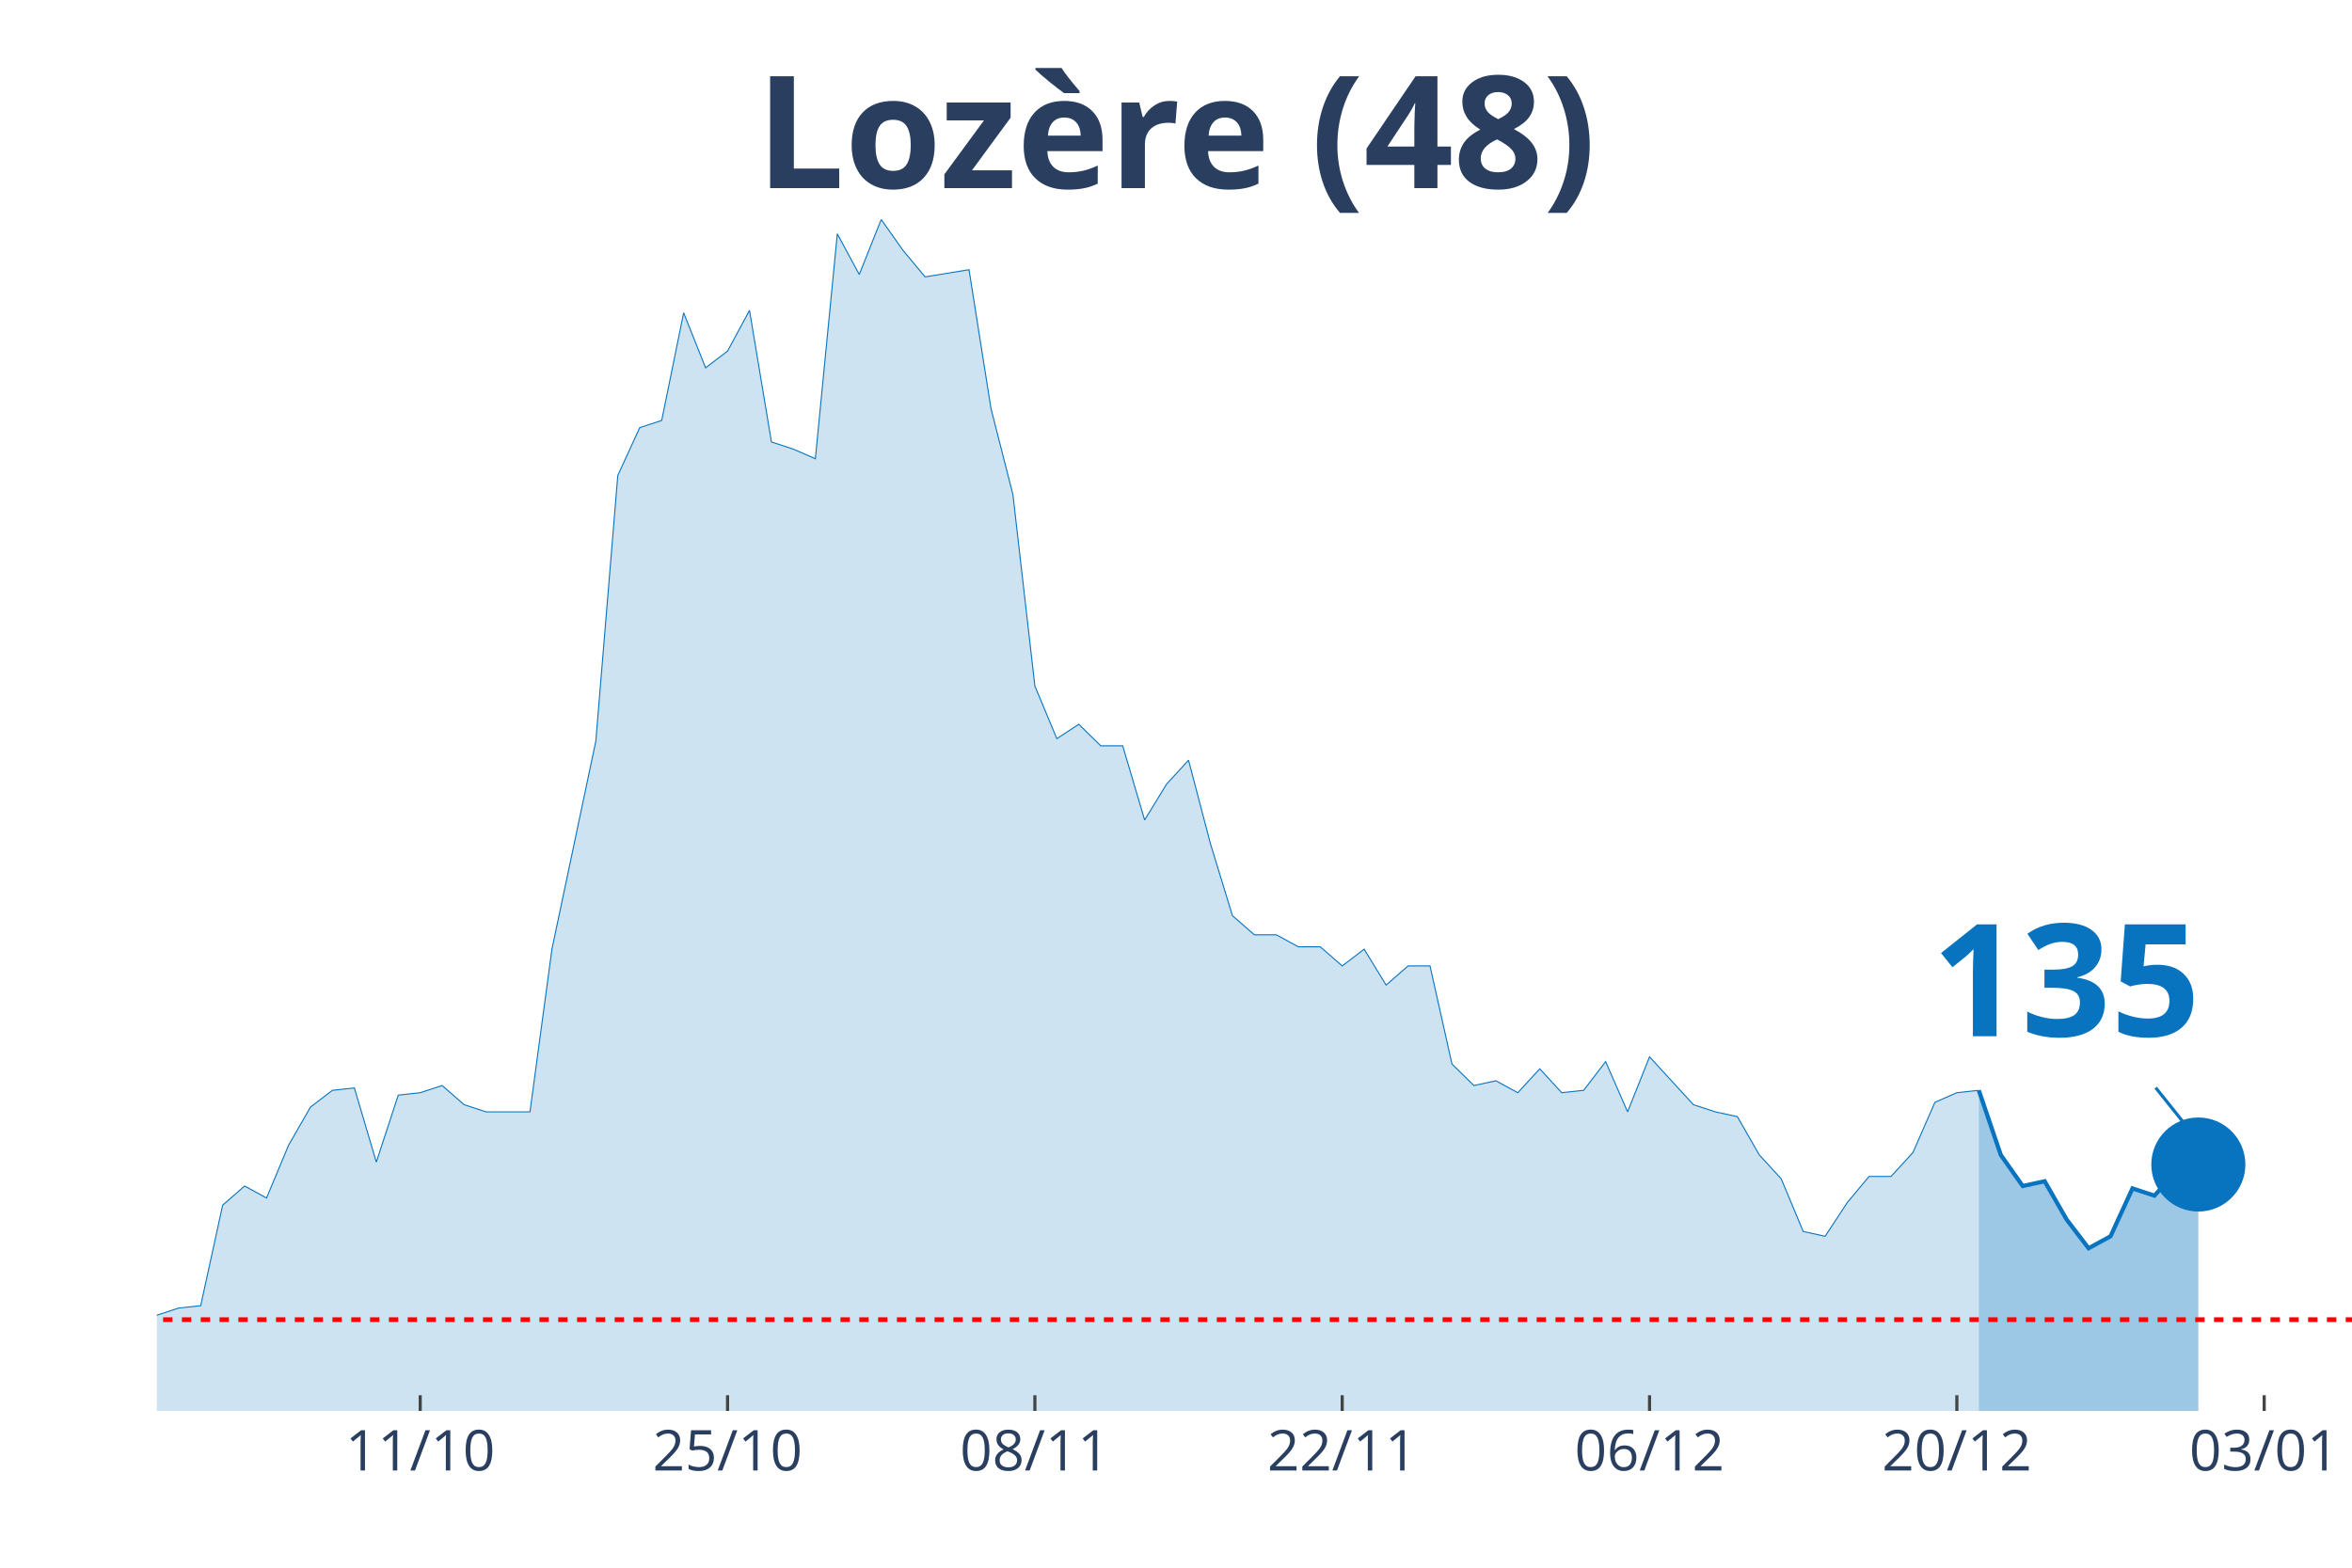
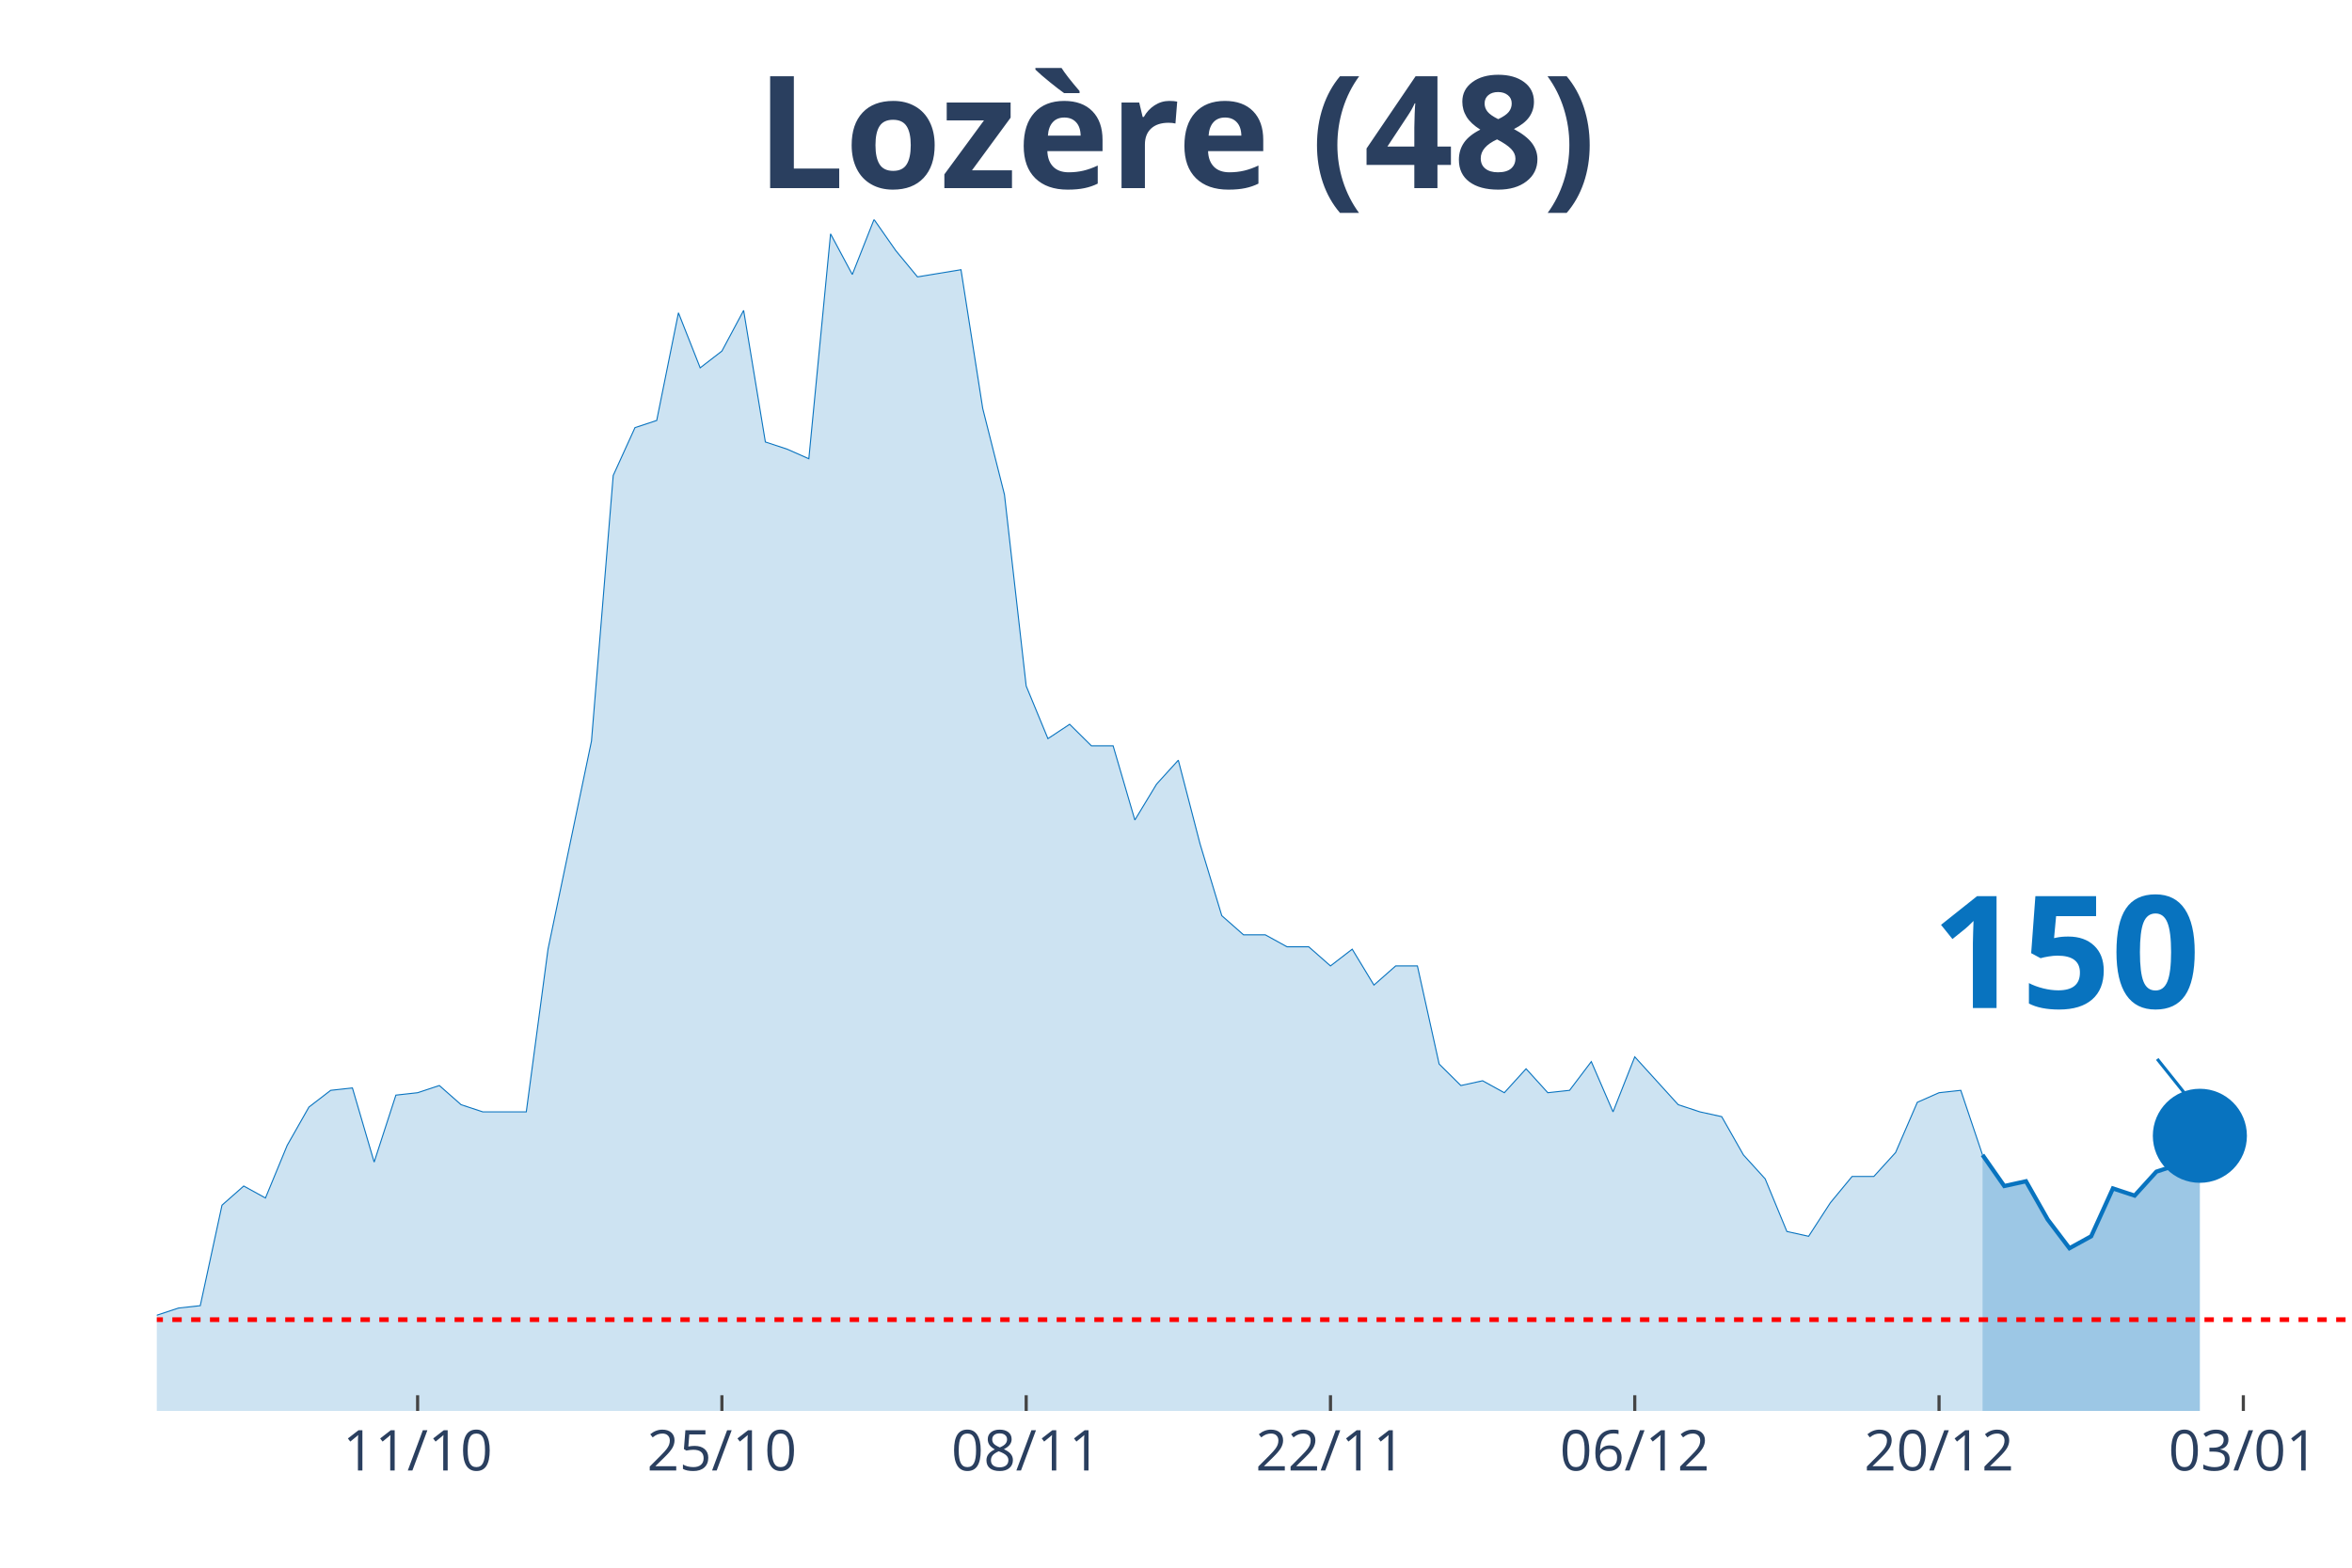
<svg xmlns="http://www.w3.org/2000/svg" class="main-svg" width="1125" height="750" style="" viewBox="0 0 750 500">
  <rect x="0" y="0" width="750" height="500" style="fill: rgb(0, 0, 0); fill-opacity: 0;" />
-   <defs id="defs-84991b">
+   <defs id="defs-3ace4f">
    <g class="clips">
-       <clipPath id="clip84991bxyplot" class="plotclip">
+       <clipPath id="clip3ace4fxyplot" class="plotclip">
        <rect width="700" height="380" />
      </clipPath>
-       <clipPath class="axesclip" id="clip84991bx">
+       <clipPath class="axesclip" id="clip3ace4fx">
        <rect x="50" y="0" width="700" height="500" />
      </clipPath>
-       <clipPath class="axesclip" id="clip84991by">
+       <clipPath class="axesclip" id="clip3ace4fy">
        <rect x="0" y="70" width="750" height="380" />
      </clipPath>
-       <clipPath class="axesclip" id="clip84991bxy">
+       <clipPath class="axesclip" id="clip3ace4fxy">
        <rect x="50" y="70" width="700" height="380" />
      </clipPath>
    </g>
    <g class="gradients" />
  </defs>
  <g class="bglayer">
    <rect class="bg" x="50" y="70" width="700" height="380" style="fill: rgb(0, 0, 0); fill-opacity: 0; stroke-width: 0;" />
  </g>
  <g class="layer-below">
    <g class="imagelayer" />
    <g class="shapelayer" />
  </g>
  <g class="cartesianlayer">
    <g class="subplot xy">
      <g class="layer-subplot">
        <g class="shapelayer" />
        <g class="imagelayer" />
      </g>
      <g class="gridlayer">
        <g class="x">
-           <path class="xgrid crisp" transform="translate(134,0)" d="M0,70v380" style="stroke: rgb(255, 255, 255); stroke-opacity: 1; stroke-width: 1px;" />
-           <path class="xgrid crisp" transform="translate(232,0)" d="M0,70v380" style="stroke: rgb(255, 255, 255); stroke-opacity: 1; stroke-width: 1px;" />
-           <path class="xgrid crisp" transform="translate(330,0)" d="M0,70v380" style="stroke: rgb(255, 255, 255); stroke-opacity: 1; stroke-width: 1px;" />
-           <path class="xgrid crisp" transform="translate(428,0)" d="M0,70v380" style="stroke: rgb(255, 255, 255); stroke-opacity: 1; stroke-width: 1px;" />
-           <path class="xgrid crisp" transform="translate(526,0)" d="M0,70v380" style="stroke: rgb(255, 255, 255); stroke-opacity: 1; stroke-width: 1px;" />
-           <path class="xgrid crisp" transform="translate(624,0)" d="M0,70v380" style="stroke: rgb(255, 255, 255); stroke-opacity: 1; stroke-width: 1px;" />
-           <path class="xgrid crisp" transform="translate(722,0)" d="M0,70v380" style="stroke: rgb(255, 255, 255); stroke-opacity: 1; stroke-width: 1px;" />
+           <path class="xgrid crisp" transform="translate(133.17,0)" d="M0,70v380" style="stroke: rgb(255, 255, 255); stroke-opacity: 1; stroke-width: 1px;" />
+           <path class="xgrid crisp" transform="translate(230.2,0)" d="M0,70v380" style="stroke: rgb(255, 255, 255); stroke-opacity: 1; stroke-width: 1px;" />
+           <path class="xgrid crisp" transform="translate(327.23,0)" d="M0,70v380" style="stroke: rgb(255, 255, 255); stroke-opacity: 1; stroke-width: 1px;" />
+           <path class="xgrid crisp" transform="translate(424.26,0)" d="M0,70v380" style="stroke: rgb(255, 255, 255); stroke-opacity: 1; stroke-width: 1px;" />
+           <path class="xgrid crisp" transform="translate(521.29,0)" d="M0,70v380" style="stroke: rgb(255, 255, 255); stroke-opacity: 1; stroke-width: 1px;" />
+           <path class="xgrid crisp" transform="translate(618.32,0)" d="M0,70v380" style="stroke: rgb(255, 255, 255); stroke-opacity: 1; stroke-width: 1px;" />
+           <path class="xgrid crisp" transform="translate(715.35,0)" d="M0,70v380" style="stroke: rgb(255, 255, 255); stroke-opacity: 1; stroke-width: 1px;" />
        </g>
        <g class="y" />
      </g>
      <g class="zerolinelayer" />
      <path class="xlines-below" />
      <path class="ylines-below" />
      <g class="overlines-below" />
      <g class="xaxislayer-below" />
      <g class="yaxislayer-below" />
      <g class="overaxes-below" />
-       <g class="plot" transform="translate(50, 70)" clip-path="url('#clip84991bxyplot')">
+       <g class="plot" transform="translate(50, 70)" clip-path="url('#clip3ace4fxyplot')">
        <g class="scatterlayer mlayer">
-           <g class="trace scatter trace1b43a9" style="stroke-miterlimit: 2;">
+           <g class="trace scatter trace1b5d2d" style="stroke-miterlimit: 2;">
            <g class="fills">
              <g>
-                 <path class="js-fill" d="M581,380L-952,380L-952,379.24L-350,377.71L-343,375.42L-273,372.37L-266,370.84L-217,367.03L-210,367.03L-196,357.11L-189,356.35L-182,356.35L-175,359.4L-161,357.11L-154,360.16L-147,365.5L-140,364.74L-133,363.98L-126,351L-112,351L-105,347.19L-98,341.08L-91,342.61L-77,344.14L-70,338.03L-63,334.98L-56,336.51L-49,338.8L-42,338.8L-35,339.56L-28,345.66L-21,347.95L-14,342.61L0,349.48L7,347.19L14,346.43L21,314.38L28,308.27L35,312.09L42,295.3L49,283.09L56,277.75L63,276.99L70,300.64L77,279.28L84,278.51L91,276.22L98,282.33L105,284.62L119,284.62L126,232.73L140,166.35L147,81.65L154,66.39L161,64.1L168,29.76L175,47.31L182,41.97L189,29L196,70.96L203,73.25L210,76.31L217,4.58L224,17.55L231,0L238,9.92L245,18.31L259,16.02L266,60.28L273,87.75L280,148.8L287,165.58L294,161L301,167.87L308,167.87L315,191.53L322,180.08L329,172.45L336,199.16L343,222.05L350,228.15L357,228.15L364,231.97L371,231.97L378,238.07L385,232.73L392,244.18L399,238.07L406,238.07L413,269.36L420,276.22L427,274.7L434,278.51L441,270.88L448,278.51L455,277.75L462,268.59L469,284.62L476,267.07L490,282.33L497,284.62L504,286.14L511,298.35L518,305.98L525,322.77L532,324.3L539,313.61L546,305.22L553,305.22L560,297.59L567,281.57L574,278.51L581,277.75" style="fill: rgb(8, 115, 191); fill-opacity: 0.2; stroke-width: 0;" />
+                 <path class="js-fill" d="M582.18,380L-942.57,380L-942.57,379.24L-346.53,377.71L-339.6,375.42L-270.3,372.37L-263.37,370.84L-214.85,367.03L-207.92,367.03L-194.06,357.11L-187.13,356.35L-180.2,356.35L-173.27,359.4L-159.41,357.11L-152.48,360.16L-145.54,365.5L-138.61,364.74L-131.68,363.98L-124.75,351L-110.89,351L-103.96,347.19L-97.03,341.08L-90.1,342.61L-76.24,344.14L-69.31,338.03L-62.38,334.98L-55.45,336.51L-48.51,338.8L-41.58,338.8L-34.65,339.56L-27.72,345.66L-20.79,347.95L-13.86,342.61L0,349.48L6.93,347.19L13.86,346.43L20.79,314.38L27.72,308.27L34.65,312.09L41.58,295.3L48.51,283.09L55.45,277.75L62.38,276.99L69.31,300.64L76.24,279.28L83.17,278.51L90.1,276.22L97.03,282.33L103.96,284.62L117.82,284.62L124.75,232.73L138.61,166.35L145.54,81.65L152.48,66.39L159.41,64.1L166.34,29.76L173.27,47.31L180.2,41.97L187.13,29L194.06,70.96L200.99,73.25L207.92,76.31L214.85,4.58L221.78,17.55L228.71,0L235.64,9.92L242.57,18.31L256.44,16.02L263.37,60.28L270.3,87.75L277.23,148.8L284.16,165.58L291.09,161L298.02,167.87L304.95,167.87L311.88,191.53L318.81,180.08L325.74,172.45L332.67,199.16L339.6,222.05L346.53,228.15L353.47,228.15L360.4,231.97L367.33,231.97L374.26,238.07L381.19,232.73L388.12,244.18L395.05,238.07L401.98,238.07L408.91,269.36L415.84,276.22L422.77,274.7L429.7,278.51L436.63,270.88L443.56,278.51L450.5,277.75L457.43,268.59L464.36,284.62L471.29,267.07L485.15,282.33L492.08,284.62L499.01,286.14L505.94,298.35L512.87,305.98L519.8,322.77L526.73,324.3L533.66,313.61L540.59,305.22L547.52,305.22L554.46,297.59L561.39,281.57L568.32,278.51L575.25,277.75L582.18,298.35" style="fill: rgb(8, 115, 191); fill-opacity: 0.2; stroke-width: 0;" />
              </g>
            </g>
            <g class="errorbars" />
            <g class="lines">
-               <path class="js-line" d="M-952,379.24L-350,377.71L-343,375.42L-273,372.37L-266,370.84L-217,367.03L-210,367.03L-196,357.11L-189,356.35L-182,356.35L-175,359.4L-161,357.11L-154,360.16L-147,365.5L-140,364.74L-133,363.98L-126,351L-112,351L-105,347.19L-98,341.08L-91,342.61L-77,344.14L-70,338.03L-63,334.98L-56,336.51L-49,338.8L-42,338.8L-35,339.56L-28,345.66L-21,347.95L-14,342.61L0,349.48L7,347.19L14,346.43L21,314.38L28,308.27L35,312.09L42,295.3L49,283.09L56,277.75L63,276.99L70,300.64L77,279.28L84,278.51L91,276.22L98,282.33L105,284.62L119,284.62L126,232.73L140,166.35L147,81.65L154,66.39L161,64.1L168,29.76L175,47.31L182,41.97L189,29L196,70.96L203,73.25L210,76.31L217,4.58L224,17.55L231,0L238,9.92L245,18.31L259,16.02L266,60.28L273,87.75L280,148.8L287,165.58L294,161L301,167.87L308,167.87L315,191.53L322,180.08L329,172.45L336,199.16L343,222.05L350,228.15L357,228.15L364,231.97L371,231.97L378,238.07L385,232.73L392,244.18L399,238.07L406,238.07L413,269.36L420,276.22L427,274.7L434,278.51L441,270.88L448,278.51L455,277.75L462,268.59L469,284.62L476,267.07L490,282.33L497,284.62L504,286.14L511,298.35L518,305.98L525,322.77L532,324.3L539,313.61L546,305.22L553,305.22L560,297.59L567,281.57L574,278.51L581,277.75" style="vector-effect: non-scaling-stroke; fill: none; stroke: rgb(8, 115, 191); stroke-opacity: 1; stroke-width: 0.5px; opacity: 1;" />
+               <path class="js-line" d="M-942.57,379.24L-346.53,377.71L-339.6,375.42L-270.3,372.37L-263.37,370.84L-214.85,367.03L-207.92,367.03L-194.06,357.11L-187.13,356.35L-180.2,356.35L-173.27,359.4L-159.41,357.11L-152.48,360.16L-145.54,365.5L-138.61,364.74L-131.68,363.98L-124.75,351L-110.89,351L-103.96,347.19L-97.03,341.08L-90.1,342.61L-76.24,344.14L-69.31,338.03L-62.38,334.98L-55.45,336.51L-48.51,338.8L-41.58,338.8L-34.65,339.56L-27.72,345.66L-20.79,347.95L-13.86,342.61L0,349.48L6.93,347.19L13.86,346.43L20.79,314.38L27.72,308.27L34.65,312.09L41.58,295.3L48.51,283.09L55.45,277.75L62.38,276.99L69.31,300.64L76.24,279.28L83.17,278.51L90.1,276.22L97.03,282.33L103.96,284.62L117.82,284.62L124.75,232.73L138.61,166.35L145.54,81.65L152.48,66.39L159.41,64.1L166.34,29.76L173.27,47.31L180.2,41.97L187.13,29L194.06,70.96L200.99,73.25L207.92,76.31L214.85,4.58L221.78,17.55L228.71,0L235.64,9.92L242.57,18.31L256.44,16.02L263.37,60.28L270.3,87.75L277.23,148.8L284.16,165.58L291.09,161L298.02,167.87L304.95,167.87L311.88,191.53L318.81,180.08L325.74,172.45L332.67,199.16L339.6,222.05L346.53,228.15L353.47,228.15L360.4,231.97L367.33,231.97L374.26,238.07L381.19,232.73L388.12,244.18L395.05,238.07L401.98,238.07L408.91,269.36L415.84,276.22L422.77,274.7L429.7,278.51L436.63,270.88L443.56,278.51L450.5,277.75L457.43,268.59L464.36,284.62L471.29,267.07L485.15,282.33L492.08,284.62L499.01,286.14L505.94,298.35L512.87,305.98L519.8,322.77L526.73,324.3L533.66,313.61L540.59,305.22L547.52,305.22L554.46,297.59L561.39,281.57L568.32,278.51L575.25,277.75L582.18,298.35" style="vector-effect: non-scaling-stroke; fill: none; stroke: rgb(8, 115, 191); stroke-opacity: 1; stroke-width: 0.5px; opacity: 1;" />
            </g>
            <g class="points" />
            <g class="text" />
          </g>
-           <g class="trace scatter tracedacf55" style="stroke-miterlimit: 2;">
+           <g class="trace scatter trace8c41a0" style="stroke-miterlimit: 2;">
            <g class="fills">
              <g>
-                 <path class="js-fill" d="M651,380L581,380L581,277.75L588,298.35L595,308.27L602,306.75L609,318.96L616,328.11L623,324.3L630,309.04L637,311.33L644,303.69L651,301.41" style="fill: rgb(8, 115, 191); fill-opacity: 0.4; stroke-width: 0;" />
+                 <path class="js-fill" d="M651.49,380L582.18,380L582.18,298.35L589.11,308.27L596.04,306.75L602.97,318.96L609.9,328.11L616.83,324.3L623.76,309.04L630.69,311.33L637.62,303.69L644.55,301.41L651.49,292.25" style="fill: rgb(8, 115, 191); fill-opacity: 0.4; stroke-width: 0;" />
              </g>
            </g>
            <g class="errorbars" />
            <g class="lines">
-               <path class="js-line" d="M581,277.75L588,298.35L595,308.27L602,306.75L609,318.96L616,328.11L623,324.3L630,309.04L637,311.33L644,303.69L651,301.41" style="vector-effect: non-scaling-stroke; fill: none; stroke: rgb(8, 115, 191); stroke-opacity: 1; stroke-width: 2px; opacity: 1;" />
+               <path class="js-line" d="M582.18,298.35L589.11,308.27L596.04,306.75L602.97,318.96L609.9,328.11L616.83,324.3L623.76,309.04L630.69,311.33L637.62,303.69L644.55,301.41L651.49,292.25" style="vector-effect: non-scaling-stroke; fill: none; stroke: rgb(8, 115, 191); stroke-opacity: 1; stroke-width: 2px; opacity: 1;" />
            </g>
            <g class="points" />
            <g class="text" />
          </g>
-           <g class="trace scatter traceef57c4" style="stroke-miterlimit: 2; opacity: 1;">
+           <g class="trace scatter trace1c96c3" style="stroke-miterlimit: 2; opacity: 1;">
            <g class="fills" />
            <g class="errorbars" />
            <g class="lines" />
            <g class="points">
-               <path class="point" transform="translate(651,301.41)" d="M15,0A15,15 0 1,1 0,-15A15,15 0 0,1 15,0Z" style="opacity: 1; stroke-width: 0px; fill: rgb(8, 115, 191); fill-opacity: 1;" />
+               <path class="point" transform="translate(651.49,292.25)" d="M15,0A15,15 0 1,1 0,-15A15,15 0 0,1 15,0Z" style="opacity: 1; stroke-width: 0px; fill: rgb(8, 115, 191); fill-opacity: 1;" />
            </g>
            <g class="text" />
          </g>
        </g>
      </g>
      <g class="overplot" />
      <path class="xlines-above crisp" style="fill: none; stroke-width: 1px; stroke: rgb(0, 0, 0); stroke-opacity: 0;" d="" />
      <path class="ylines-above crisp" style="fill: none;" d="M0,0" />
      <g class="overlines-above" />
      <g class="xaxislayer-above">
-         <path class="xtick ticks crisp" d="M0,450v-5" transform="translate(134,0)" style="stroke: rgb(68, 68, 68); stroke-opacity: 1; stroke-width: 1px;" />
-         <path class="xtick ticks crisp" d="M0,450v-5" transform="translate(232,0)" style="stroke: rgb(68, 68, 68); stroke-opacity: 1; stroke-width: 1px;" />
-         <path class="xtick ticks crisp" d="M0,450v-5" transform="translate(330,0)" style="stroke: rgb(68, 68, 68); stroke-opacity: 1; stroke-width: 1px;" />
-         <path class="xtick ticks crisp" d="M0,450v-5" transform="translate(428,0)" style="stroke: rgb(68, 68, 68); stroke-opacity: 1; stroke-width: 1px;" />
-         <path class="xtick ticks crisp" d="M0,450v-5" transform="translate(526,0)" style="stroke: rgb(68, 68, 68); stroke-opacity: 1; stroke-width: 1px;" />
-         <path class="xtick ticks crisp" d="M0,450v-5" transform="translate(624,0)" style="stroke: rgb(68, 68, 68); stroke-opacity: 1; stroke-width: 1px;" />
-         <path class="xtick ticks crisp" d="M0,450v-5" transform="translate(722,0)" style="stroke: rgb(68, 68, 68); stroke-opacity: 1; stroke-width: 1px;" />
+         <path class="xtick ticks crisp" d="M0,450v-5" transform="translate(133.17,0)" style="stroke: rgb(68, 68, 68); stroke-opacity: 1; stroke-width: 1px;" />
+         <path class="xtick ticks crisp" d="M0,450v-5" transform="translate(230.2,0)" style="stroke: rgb(68, 68, 68); stroke-opacity: 1; stroke-width: 1px;" />
+         <path class="xtick ticks crisp" d="M0,450v-5" transform="translate(327.23,0)" style="stroke: rgb(68, 68, 68); stroke-opacity: 1; stroke-width: 1px;" />
+         <path class="xtick ticks crisp" d="M0,450v-5" transform="translate(424.26,0)" style="stroke: rgb(68, 68, 68); stroke-opacity: 1; stroke-width: 1px;" />
+         <path class="xtick ticks crisp" d="M0,450v-5" transform="translate(521.29,0)" style="stroke: rgb(68, 68, 68); stroke-opacity: 1; stroke-width: 1px;" />
+         <path class="xtick ticks crisp" d="M0,450v-5" transform="translate(618.32,0)" style="stroke: rgb(68, 68, 68); stroke-opacity: 1; stroke-width: 1px;" />
+         <path class="xtick ticks crisp" d="M0,450v-5" transform="translate(715.35,0)" style="stroke: rgb(68, 68, 68); stroke-opacity: 1; stroke-width: 1px;" />
        <g class="xtick">
-           <text text-anchor="middle" x="0" y="469" transform="translate(134,0)" style="font-family: 'Open Sans', verdana, arial, sans-serif; font-size: 18px; fill: rgb(42, 63, 95); fill-opacity: 1; white-space: pre;">11/10</text>
+           <text text-anchor="middle" x="0" y="469" transform="translate(133.17,0)" style="font-family: 'Open Sans', verdana, arial, sans-serif; font-size: 18px; fill: rgb(42, 63, 95); fill-opacity: 1; white-space: pre;">11/10</text>
        </g>
        <g class="xtick">
-           <text text-anchor="middle" x="0" y="469" transform="translate(232,0)" style="font-family: 'Open Sans', verdana, arial, sans-serif; font-size: 18px; fill: rgb(42, 63, 95); fill-opacity: 1; white-space: pre;">25/10</text>
+           <text text-anchor="middle" x="0" y="469" transform="translate(230.2,0)" style="font-family: 'Open Sans', verdana, arial, sans-serif; font-size: 18px; fill: rgb(42, 63, 95); fill-opacity: 1; white-space: pre;">25/10</text>
        </g>
        <g class="xtick">
-           <text text-anchor="middle" x="0" y="469" transform="translate(330,0)" style="font-family: 'Open Sans', verdana, arial, sans-serif; font-size: 18px; fill: rgb(42, 63, 95); fill-opacity: 1; white-space: pre;">08/11</text>
+           <text text-anchor="middle" x="0" y="469" transform="translate(327.23,0)" style="font-family: 'Open Sans', verdana, arial, sans-serif; font-size: 18px; fill: rgb(42, 63, 95); fill-opacity: 1; white-space: pre;">08/11</text>
        </g>
        <g class="xtick">
-           <text text-anchor="middle" x="0" y="469" transform="translate(428,0)" style="font-family: 'Open Sans', verdana, arial, sans-serif; font-size: 18px; fill: rgb(42, 63, 95); fill-opacity: 1; white-space: pre;">22/11</text>
+           <text text-anchor="middle" x="0" y="469" transform="translate(424.26,0)" style="font-family: 'Open Sans', verdana, arial, sans-serif; font-size: 18px; fill: rgb(42, 63, 95); fill-opacity: 1; white-space: pre;">22/11</text>
        </g>
        <g class="xtick">
-           <text text-anchor="middle" x="0" y="469" transform="translate(526,0)" style="font-family: 'Open Sans', verdana, arial, sans-serif; font-size: 18px; fill: rgb(42, 63, 95); fill-opacity: 1; white-space: pre;">06/12</text>
+           <text text-anchor="middle" x="0" y="469" transform="translate(521.29,0)" style="font-family: 'Open Sans', verdana, arial, sans-serif; font-size: 18px; fill: rgb(42, 63, 95); fill-opacity: 1; white-space: pre;">06/12</text>
        </g>
        <g class="xtick">
-           <text text-anchor="middle" x="0" y="469" transform="translate(624,0)" style="font-family: 'Open Sans', verdana, arial, sans-serif; font-size: 18px; fill: rgb(42, 63, 95); fill-opacity: 1; white-space: pre;">20/12</text>
+           <text text-anchor="middle" x="0" y="469" transform="translate(618.32,0)" style="font-family: 'Open Sans', verdana, arial, sans-serif; font-size: 18px; fill: rgb(42, 63, 95); fill-opacity: 1; white-space: pre;">20/12</text>
        </g>
        <g class="xtick">
-           <text text-anchor="middle" x="0" y="469" transform="translate(722,0)" style="font-family: 'Open Sans', verdana, arial, sans-serif; font-size: 18px; fill: rgb(42, 63, 95); fill-opacity: 1; white-space: pre;">03/01</text>
+           <text text-anchor="middle" x="0" y="469" transform="translate(715.35,0)" style="font-family: 'Open Sans', verdana, arial, sans-serif; font-size: 18px; fill: rgb(42, 63, 95); fill-opacity: 1; white-space: pre;">03/01</text>
        </g>
      </g>
      <g class="yaxislayer-above" />
      <g class="overaxes-above" />
    </g>
  </g>
  <g class="polarlayer" />
  <g class="ternarylayer" />
  <g class="geolayer" />
  <g class="funnelarealayer" />
  <g class="pielayer" />
  <g class="treemaplayer" />
  <g class="sunburstlayer" />
  <g class="glimages" />
-   <defs id="topdefs-84991b">
+   <defs id="topdefs-3ace4f">
    <g class="clips" />
  </defs>
  <g class="layer-above">
    <g class="imagelayer" />
    <g class="shapelayer">
-       <path data-index="0" fill-rule="evenodd" d="M-3884,420.89L1233,420.89" clip-path="url('#clip84991bxy')" style="opacity: 1; stroke: rgb(255, 0, 0); stroke-opacity: 1; fill: rgb(0, 0, 0); fill-opacity: 0; stroke-dasharray: 3px, 3px; stroke-width: 1.5px;" />
+       <path data-index="0" fill-rule="evenodd" d="M-3845.05,420.89L1221.29,420.89" clip-path="url('#clip3ace4fxy')" style="opacity: 1; stroke: rgb(255, 0, 0); stroke-opacity: 1; fill: rgb(0, 0, 0); fill-opacity: 0; stroke-dasharray: 3px, 3px; stroke-width: 1.5px;" />
    </g>
  </g>
  <g class="infolayer">
    <g class="g-gtitle">
      <text class="gtitle" x="375" y="25" text-anchor="middle" dy="0.7em" style="font-family: 'Open Sans', verdana, arial, sans-serif; font-size: 50px; fill: rgb(42, 63, 95); opacity: 1; font-weight: normal; white-space: pre;">
        <tspan style="font-weight:bold">Lozère (48)</tspan>
      </text>
    </g>
    <g class="g-xtitle" />
    <g class="annotation" data-index="0" style="opacity: 1;">
-       <g class="annotation-text-g" transform="rotate(0,659,311.41)">
-         <g class="cursor-pointer" transform="translate(601, 275)">
+       <g class="annotation-text-g" transform="rotate(0,659.49,302.25)">
+         <g class="cursor-pointer" transform="translate(601, 266)">
          <rect class="bg" x="0.5" y="0.5" width="115" height="71" style="stroke-width: 1px; stroke: rgb(0, 0, 0); stroke-opacity: 0; fill: rgb(255, 255, 255); fill-opacity: 0.6;" />
          <text class="annotation-text" text-anchor="middle" x="57.812" y="55.5" style="font-family: 'Open Sans', verdana, arial, sans-serif; font-size: 50px; fill: rgb(8, 115, 191); fill-opacity: 1; white-space: pre;">
-             <tspan style="font-weight:bold">135 </tspan>
+             <tspan style="font-weight:bold">150 </tspan>
          </text>
        </g>
      </g>
      <g class="annotation-arrow-g" style="opacity: 1;">
-         <path d="M687.4,346.91L699,361.41" style="stroke-width: 1px; stroke: rgb(8, 115, 191); stroke-opacity: 1; stroke-dasharray: 0px, 0px, 18.569px, 18.569px;" />
+         <path d="M687.89,337.75L699.49,352.25" style="stroke-width: 1px; stroke: rgb(8, 115, 191); stroke-opacity: 1; stroke-dasharray: 0px, 0px, 18.569px, 18.569px;" />
      </g>
    </g>
  </g>
</svg>
